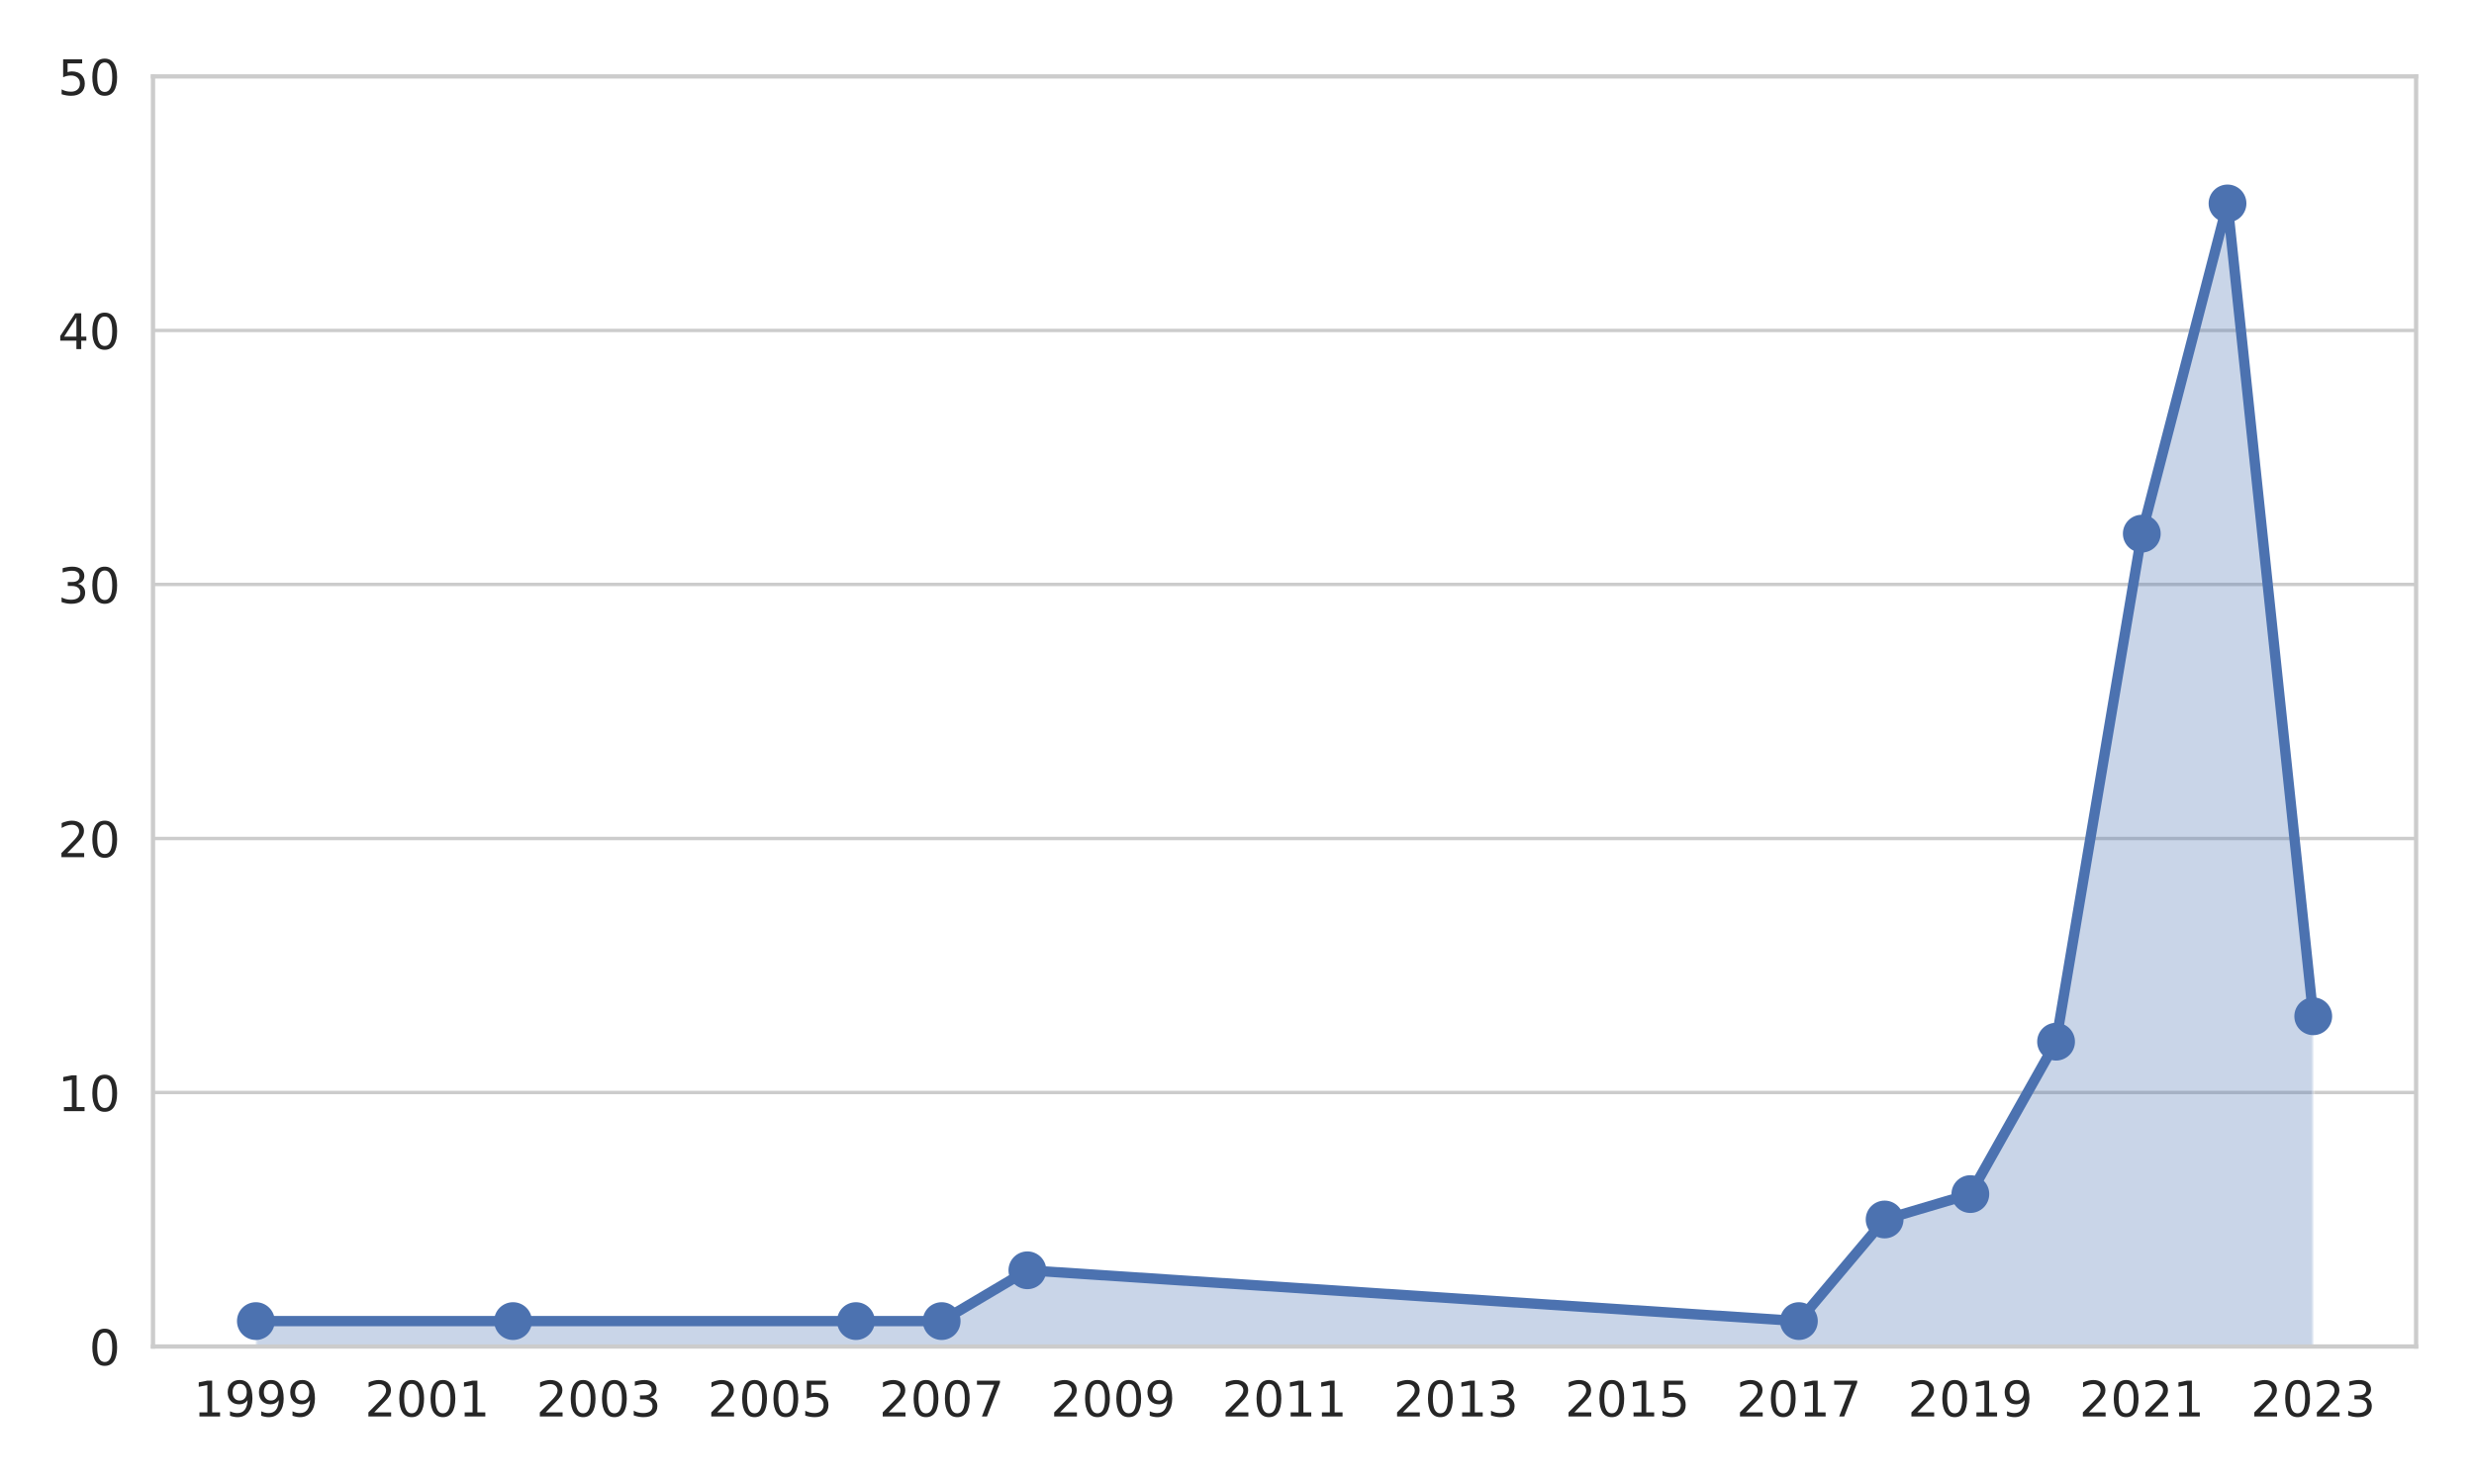
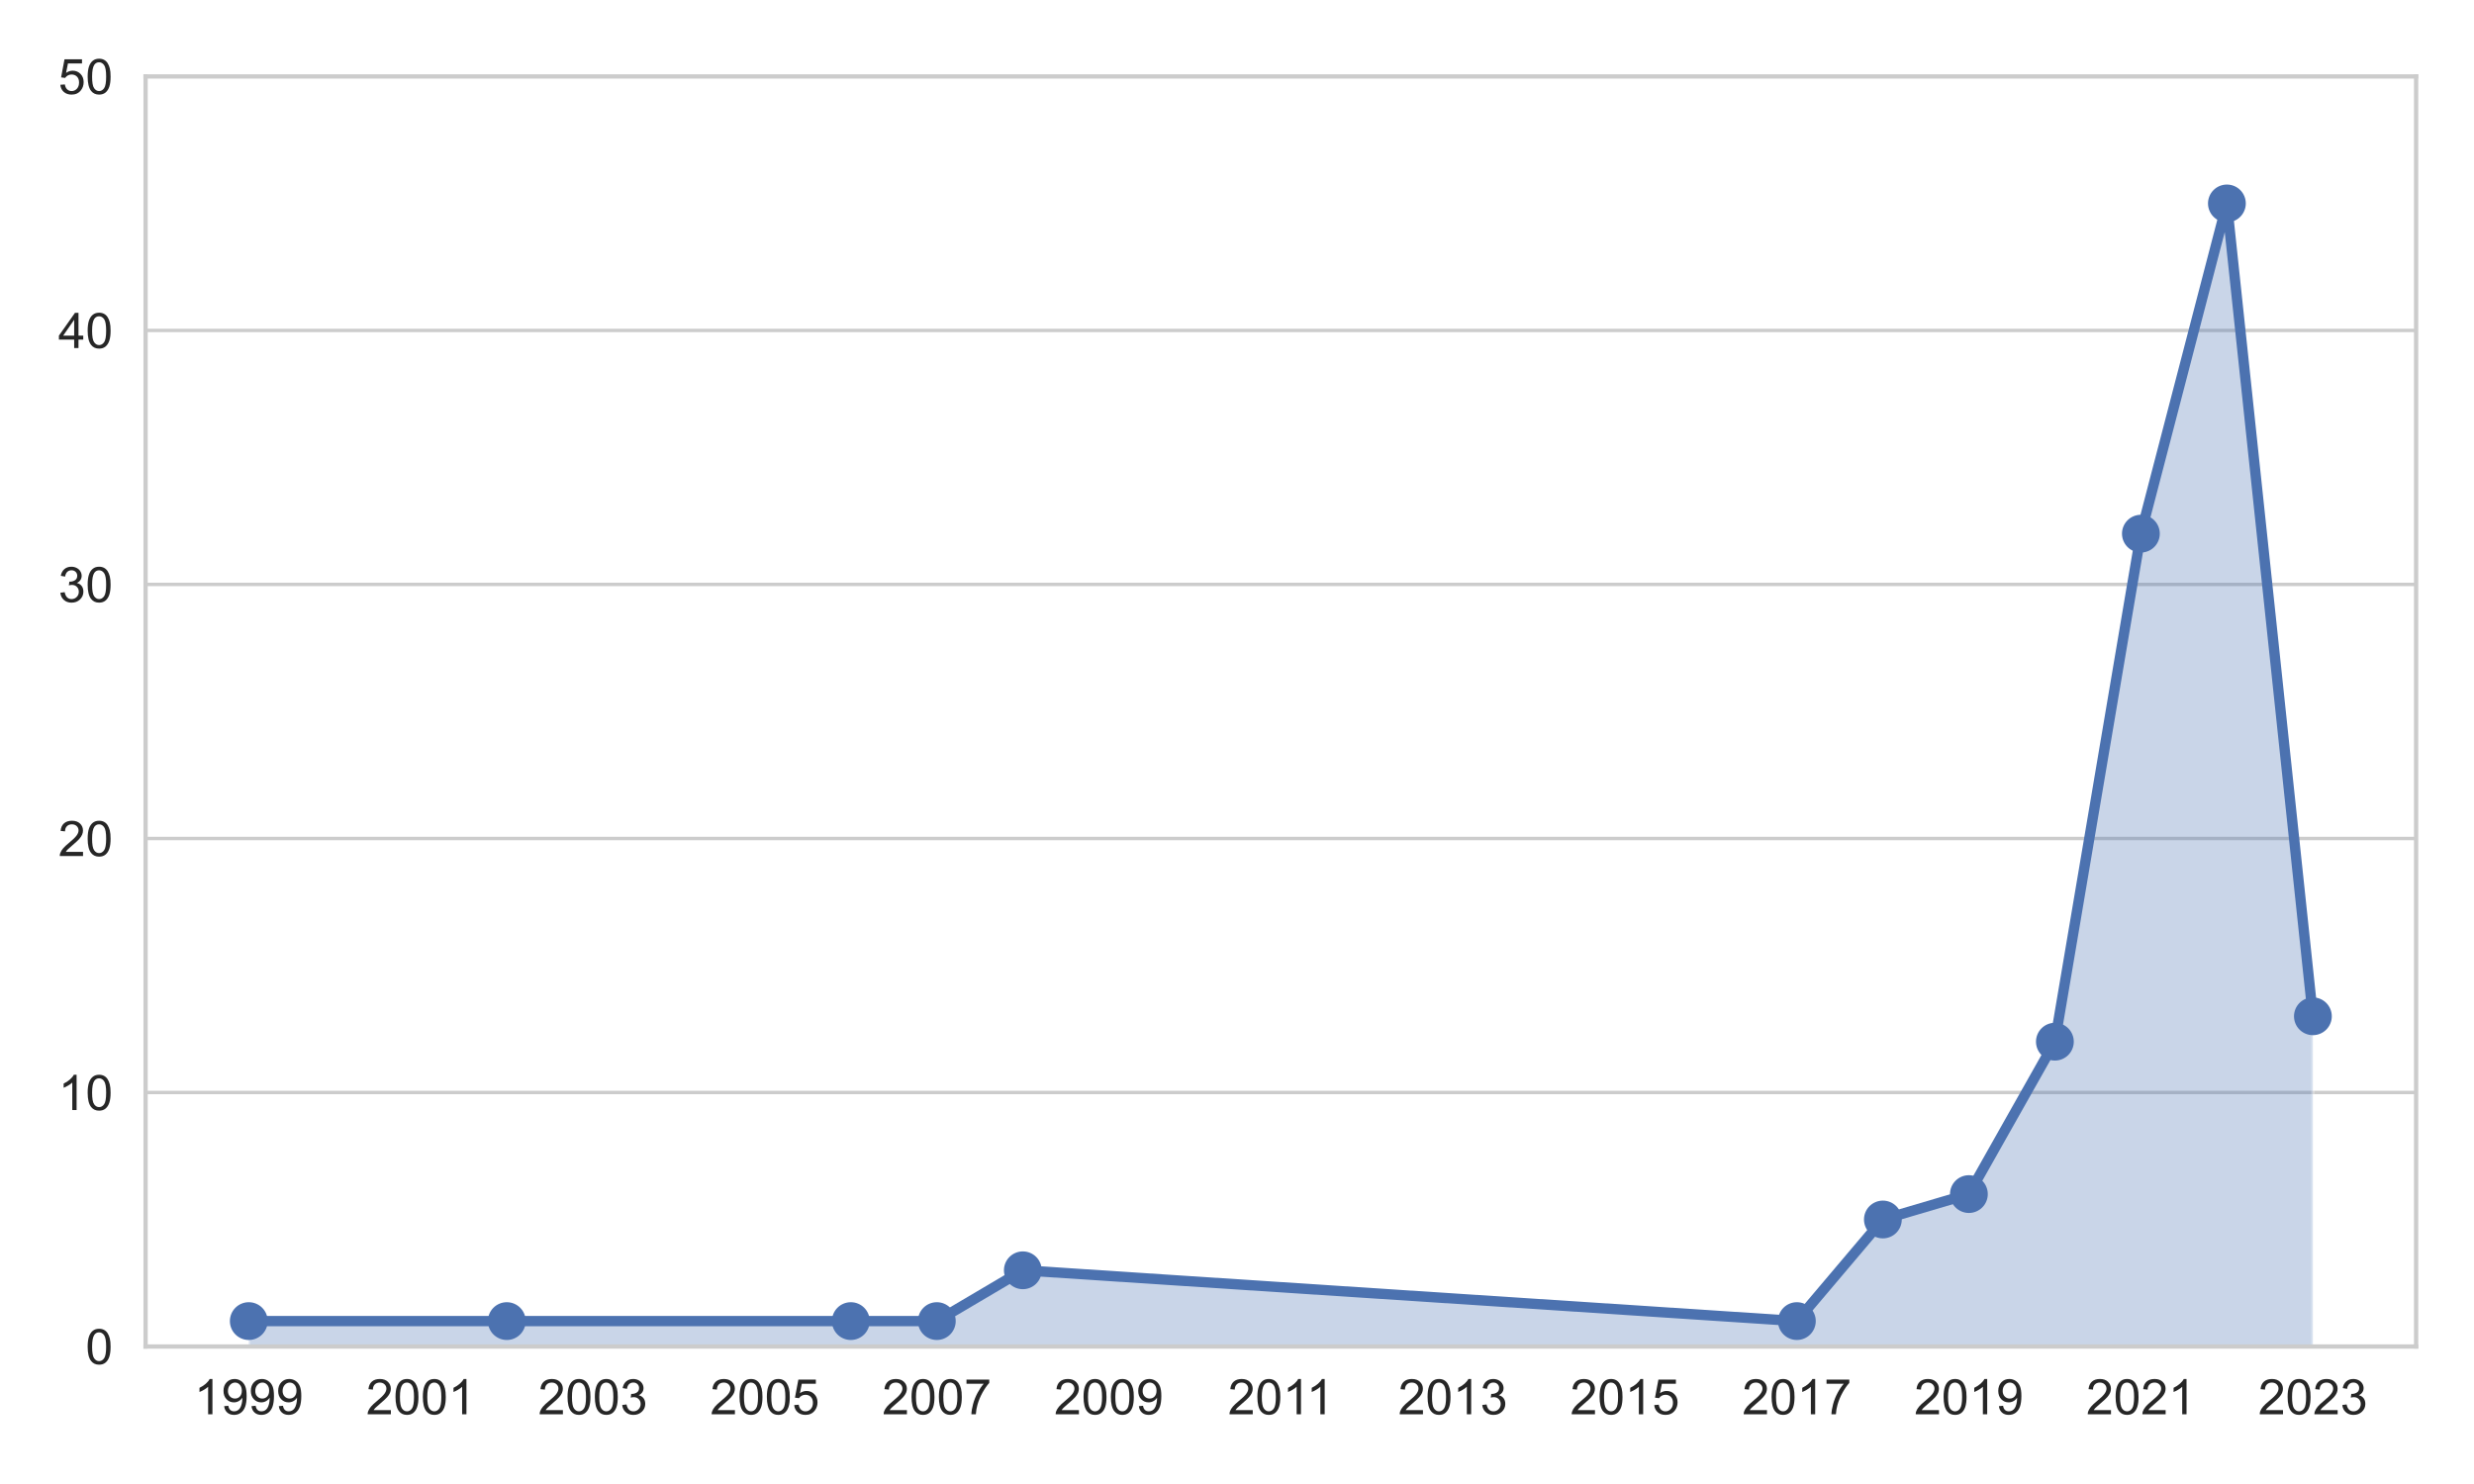
<svg xmlns="http://www.w3.org/2000/svg" xmlns:xlink="http://www.w3.org/1999/xlink" width="720pt" height="432pt" viewBox="0 0 720 432" version="1.1">
  <defs>
    <style type="text/css">*{stroke-linejoin: round; stroke-linecap: butt}</style>
  </defs>
  <g id="figure_1">
    <g id="patch_1">
      <path d="M 0 432  L 720 432  L 720 0  L 0 0  z " style="fill: #ffffff" />
    </g>
    <g id="axes_1">
      <g id="patch_2">
-         <path d="M 44.528 391.972  L 703.152 391.972  L 703.152 22.248  L 44.528 22.248  z " style="fill: #ffffff" />
+         <path d="M 42.368 391.972  L 703.152 391.972  L 703.152 22.248  L 42.368 22.248  z " style="fill: #ffffff" />
      </g>
      <g id="matplotlib.axis_1">
        <g id="xtick_1">
          <g id="text_1">
-             <g style="fill: #262626" transform="translate(56.2687 412.3378) scale(0.143 -0.143)">
-               <defs>
-                 <path id="DejaVuSans-31" d="M 794 531  L 1825 531  L 1825 4091  L 703 3866  L 703 4441  L 1819 4666  L 2450 4666  L 2450 531  L 3481 531  L 3481 0  L 794 0  L 794 531  z " transform="scale(0.015625)" />
-                 <path id="DejaVuSans-39" d="M 703 97  L 703 672  Q 941 559 1184 500  Q 1428 441 1663 441  Q 2288 441 2617 861  Q 2947 1281 2994 2138  Q 2813 1869 2534 1725  Q 2256 1581 1919 1581  Q 1219 1581 811 2004  Q 403 2428 403 3163  Q 403 3881 828 4315  Q 1253 4750 1959 4750  Q 2769 4750 3195 4129  Q 3622 3509 3622 2328  Q 3622 1225 3098 567  Q 2575 -91 1691 -91  Q 1453 -91 1209 -44  Q 966 3 703 97  z M 1959 2075  Q 2384 2075 2632 2365  Q 2881 2656 2881 3163  Q 2881 3666 2632 3958  Q 2384 4250 1959 4250  Q 1534 4250 1286 3958  Q 1038 3666 1038 3163  Q 1038 2656 1286 2365  Q 1534 2075 1959 2075  z " transform="scale(0.015625)" />
-               </defs>
-               <use xlink:href="#DejaVuSans-31" />
-               <use xlink:href="#DejaVuSans-39" x="63.623" />
-               <use xlink:href="#DejaVuSans-39" x="127.246" />
-               <use xlink:href="#DejaVuSans-39" x="190.869" />
+             <g style="fill: #262626" transform="translate(56.49936 411.7077) scale(0.143 -0.143)">
+               <defs>
+                 <path id="ArialMT-31" d="M 2384 0  L 1822 0  L 1822 3584  Q 1619 3391 1289 3197  Q 959 3003 697 2906  L 697 3450  Q 1169 3672 1522 3987  Q 1875 4303 2022 4600  L 2384 4600  L 2384 0  z " transform="scale(0.015625)" />
+                 <path id="ArialMT-39" d="M 350 1059  L 891 1109  Q 959 728 1153 556  Q 1347 384 1650 384  Q 1909 384 2104 503  Q 2300 622 2425 820  Q 2550 1019 2634 1356  Q 2719 1694 2719 2044  Q 2719 2081 2716 2156  Q 2547 1888 2255 1720  Q 1963 1553 1622 1553  Q 1053 1553 659 1965  Q 266 2378 266 3053  Q 266 3750 677 4175  Q 1088 4600 1706 4600  Q 2153 4600 2523 4359  Q 2894 4119 3086 3673  Q 3278 3228 3278 2384  Q 3278 1506 3087 986  Q 2897 466 2520 194  Q 2144 -78 1638 -78  Q 1100 -78 759 220  Q 419 519 350 1059  z M 2653 3081  Q 2653 3566 2395 3850  Q 2138 4134 1775 4134  Q 1400 4134 1122 3828  Q 844 3522 844 3034  Q 844 2597 1108 2323  Q 1372 2050 1759 2050  Q 2150 2050 2401 2323  Q 2653 2597 2653 3081  z " transform="scale(0.015625)" />
+               </defs>
+               <use xlink:href="#ArialMT-31" />
+               <use xlink:href="#ArialMT-39" x="55.615" />
+               <use xlink:href="#ArialMT-39" x="111.23" />
+               <use xlink:href="#ArialMT-39" x="166.846" />
            </g>
          </g>
        </g>
        <g id="xtick_2">
          <g id="text_2">
-             <g style="fill: #262626" transform="translate(106.1645 412.3378) scale(0.143 -0.143)">
-               <defs>
-                 <path id="DejaVuSans-32" d="M 1228 531  L 3431 531  L 3431 0  L 469 0  L 469 531  Q 828 903 1448 1529  Q 2069 2156 2228 2338  Q 2531 2678 2651 2914  Q 2772 3150 2772 3378  Q 2772 3750 2511 3984  Q 2250 4219 1831 4219  Q 1534 4219 1204 4116  Q 875 4013 500 3803  L 500 4441  Q 881 4594 1212 4672  Q 1544 4750 1819 4750  Q 2544 4750 2975 4387  Q 3406 4025 3406 3419  Q 3406 3131 3298 2873  Q 3191 2616 2906 2266  Q 2828 2175 2409 1742  Q 1991 1309 1228 531  z " transform="scale(0.015625)" />
-                 <path id="DejaVuSans-30" d="M 2034 4250  Q 1547 4250 1301 3770  Q 1056 3291 1056 2328  Q 1056 1369 1301 889  Q 1547 409 2034 409  Q 2525 409 2770 889  Q 3016 1369 3016 2328  Q 3016 3291 2770 3770  Q 2525 4250 2034 4250  z M 2034 4750  Q 2819 4750 3233 4129  Q 3647 3509 3647 2328  Q 3647 1150 3233 529  Q 2819 -91 2034 -91  Q 1250 -91 836 529  Q 422 1150 422 2328  Q 422 3509 836 4129  Q 1250 4750 2034 4750  z " transform="scale(0.015625)" />
-               </defs>
-               <use xlink:href="#DejaVuSans-32" />
-               <use xlink:href="#DejaVuSans-30" x="63.623" />
-               <use xlink:href="#DejaVuSans-30" x="127.246" />
-               <use xlink:href="#DejaVuSans-31" x="190.869" />
+             <g style="fill: #262626" transform="translate(106.5587 411.7077) scale(0.143 -0.143)">
+               <defs>
+                 <path id="ArialMT-32" d="M 3222 541  L 3222 0  L 194 0  Q 188 203 259 391  Q 375 700 629 1000  Q 884 1300 1366 1694  Q 2113 2306 2375 2664  Q 2638 3022 2638 3341  Q 2638 3675 2398 3904  Q 2159 4134 1775 4134  Q 1369 4134 1125 3890  Q 881 3647 878 3216  L 300 3275  Q 359 3922 746 4261  Q 1134 4600 1788 4600  Q 2447 4600 2831 4234  Q 3216 3869 3216 3328  Q 3216 3053 3103 2787  Q 2991 2522 2730 2228  Q 2469 1934 1863 1422  Q 1356 997 1212 845  Q 1069 694 975 541  L 3222 541  z " transform="scale(0.015625)" />
+                 <path id="ArialMT-30" d="M 266 2259  Q 266 3072 433 3567  Q 600 4063 929 4331  Q 1259 4600 1759 4600  Q 2128 4600 2406 4451  Q 2684 4303 2865 4023  Q 3047 3744 3150 3342  Q 3253 2941 3253 2259  Q 3253 1453 3087 958  Q 2922 463 2592 192  Q 2263 -78 1759 -78  Q 1097 -78 719 397  Q 266 969 266 2259  z M 844 2259  Q 844 1131 1108 757  Q 1372 384 1759 384  Q 2147 384 2411 759  Q 2675 1134 2675 2259  Q 2675 3391 2411 3762  Q 2147 4134 1753 4134  Q 1366 4134 1134 3806  Q 844 3388 844 2259  z " transform="scale(0.015625)" />
+               </defs>
+               <use xlink:href="#ArialMT-32" />
+               <use xlink:href="#ArialMT-30" x="55.615" />
+               <use xlink:href="#ArialMT-30" x="111.23" />
+               <use xlink:href="#ArialMT-31" x="166.846" />
            </g>
          </g>
        </g>
        <g id="xtick_3">
          <g id="text_3">
-             <g style="fill: #262626" transform="translate(156.0602 412.3378) scale(0.143 -0.143)">
-               <defs>
-                 <path id="DejaVuSans-33" d="M 2597 2516  Q 3050 2419 3304 2112  Q 3559 1806 3559 1356  Q 3559 666 3084 287  Q 2609 -91 1734 -91  Q 1441 -91 1130 -33  Q 819 25 488 141  L 488 750  Q 750 597 1062 519  Q 1375 441 1716 441  Q 2309 441 2620 675  Q 2931 909 2931 1356  Q 2931 1769 2642 2001  Q 2353 2234 1838 2234  L 1294 2234  L 1294 2753  L 1863 2753  Q 2328 2753 2575 2939  Q 2822 3125 2822 3475  Q 2822 3834 2567 4026  Q 2313 4219 1838 4219  Q 1578 4219 1281 4162  Q 984 4106 628 3988  L 628 4550  Q 988 4650 1302 4700  Q 1616 4750 1894 4750  Q 2613 4750 3031 4423  Q 3450 4097 3450 3541  Q 3450 3153 3228 2886  Q 3006 2619 2597 2516  z " transform="scale(0.015625)" />
-               </defs>
-               <use xlink:href="#DejaVuSans-32" />
-               <use xlink:href="#DejaVuSans-30" x="63.623" />
-               <use xlink:href="#DejaVuSans-30" x="127.246" />
-               <use xlink:href="#DejaVuSans-33" x="190.869" />
+             <g style="fill: #262626" transform="translate(156.6181 411.7077) scale(0.143 -0.143)">
+               <defs>
+                 <path id="ArialMT-33" d="M 269 1209  L 831 1284  Q 928 806 1161 595  Q 1394 384 1728 384  Q 2125 384 2398 659  Q 2672 934 2672 1341  Q 2672 1728 2419 1979  Q 2166 2231 1775 2231  Q 1616 2231 1378 2169  L 1441 2663  Q 1497 2656 1531 2656  Q 1891 2656 2178 2843  Q 2466 3031 2466 3422  Q 2466 3731 2256 3934  Q 2047 4138 1716 4138  Q 1388 4138 1169 3931  Q 950 3725 888 3313  L 325 3413  Q 428 3978 793 4289  Q 1159 4600 1703 4600  Q 2078 4600 2393 4439  Q 2709 4278 2876 4000  Q 3044 3722 3044 3409  Q 3044 3113 2884 2869  Q 2725 2625 2413 2481  Q 2819 2388 3044 2092  Q 3269 1797 3269 1353  Q 3269 753 2831 336  Q 2394 -81 1725 -81  Q 1122 -81 723 278  Q 325 638 269 1209  z " transform="scale(0.015625)" />
+               </defs>
+               <use xlink:href="#ArialMT-32" />
+               <use xlink:href="#ArialMT-30" x="55.615" />
+               <use xlink:href="#ArialMT-30" x="111.23" />
+               <use xlink:href="#ArialMT-33" x="166.846" />
            </g>
          </g>
        </g>
        <g id="xtick_4">
          <g id="text_4">
-             <g style="fill: #262626" transform="translate(205.956 412.3378) scale(0.143 -0.143)">
-               <defs>
-                 <path id="DejaVuSans-35" d="M 691 4666  L 3169 4666  L 3169 4134  L 1269 4134  L 1269 2991  Q 1406 3038 1543 3061  Q 1681 3084 1819 3084  Q 2600 3084 3056 2656  Q 3513 2228 3513 1497  Q 3513 744 3044 326  Q 2575 -91 1722 -91  Q 1428 -91 1123 -41  Q 819 9 494 109  L 494 744  Q 775 591 1075 516  Q 1375 441 1709 441  Q 2250 441 2565 725  Q 2881 1009 2881 1497  Q 2881 1984 2565 2268  Q 2250 2553 1709 2553  Q 1456 2553 1204 2497  Q 953 2441 691 2322  L 691 4666  z " transform="scale(0.015625)" />
-               </defs>
-               <use xlink:href="#DejaVuSans-32" />
-               <use xlink:href="#DejaVuSans-30" x="63.623" />
-               <use xlink:href="#DejaVuSans-30" x="127.246" />
-               <use xlink:href="#DejaVuSans-35" x="190.869" />
+             <g style="fill: #262626" transform="translate(206.6775 411.7077) scale(0.143 -0.143)">
+               <defs>
+                 <path id="ArialMT-35" d="M 266 1200  L 856 1250  Q 922 819 1161 601  Q 1400 384 1738 384  Q 2144 384 2425 690  Q 2706 997 2706 1503  Q 2706 1984 2436 2262  Q 2166 2541 1728 2541  Q 1456 2541 1237 2417  Q 1019 2294 894 2097  L 366 2166  L 809 4519  L 3088 4519  L 3088 3981  L 1259 3981  L 1013 2750  Q 1425 3038 1878 3038  Q 2478 3038 2890 2622  Q 3303 2206 3303 1553  Q 3303 931 2941 478  Q 2500 -78 1738 -78  Q 1113 -78 717 272  Q 322 622 266 1200  z " transform="scale(0.015625)" />
+               </defs>
+               <use xlink:href="#ArialMT-32" />
+               <use xlink:href="#ArialMT-30" x="55.615" />
+               <use xlink:href="#ArialMT-30" x="111.23" />
+               <use xlink:href="#ArialMT-35" x="166.846" />
            </g>
          </g>
        </g>
        <g id="xtick_5">
          <g id="text_5">
-             <g style="fill: #262626" transform="translate(255.8517 412.3378) scale(0.143 -0.143)">
-               <defs>
-                 <path id="DejaVuSans-37" d="M 525 4666  L 3525 4666  L 3525 4397  L 1831 0  L 1172 0  L 2766 4134  L 525 4134  L 525 4666  z " transform="scale(0.015625)" />
-               </defs>
-               <use xlink:href="#DejaVuSans-32" />
-               <use xlink:href="#DejaVuSans-30" x="63.623" />
-               <use xlink:href="#DejaVuSans-30" x="127.246" />
-               <use xlink:href="#DejaVuSans-37" x="190.869" />
+             <g style="fill: #262626" transform="translate(256.7369 411.7077) scale(0.143 -0.143)">
+               <defs>
+                 <path id="ArialMT-37" d="M 303 3981  L 303 4522  L 3269 4522  L 3269 4084  Q 2831 3619 2401 2847  Q 1972 2075 1738 1259  Q 1569 684 1522 0  L 944 0  Q 953 541 1156 1306  Q 1359 2072 1739 2783  Q 2119 3494 2547 3981  L 303 3981  z " transform="scale(0.015625)" />
+               </defs>
+               <use xlink:href="#ArialMT-32" />
+               <use xlink:href="#ArialMT-30" x="55.615" />
+               <use xlink:href="#ArialMT-30" x="111.23" />
+               <use xlink:href="#ArialMT-37" x="166.846" />
            </g>
          </g>
        </g>
        <g id="xtick_6">
          <g id="text_6">
-             <g style="fill: #262626" transform="translate(305.7475 412.3378) scale(0.143 -0.143)">
-               <use xlink:href="#DejaVuSans-32" />
-               <use xlink:href="#DejaVuSans-30" x="63.623" />
-               <use xlink:href="#DejaVuSans-30" x="127.246" />
-               <use xlink:href="#DejaVuSans-39" x="190.869" />
+             <g style="fill: #262626" transform="translate(306.7963 411.7077) scale(0.143 -0.143)">
+               <use xlink:href="#ArialMT-32" />
+               <use xlink:href="#ArialMT-30" x="55.615" />
+               <use xlink:href="#ArialMT-30" x="111.23" />
+               <use xlink:href="#ArialMT-39" x="166.846" />
            </g>
          </g>
        </g>
        <g id="xtick_7">
          <g id="text_7">
-             <g style="fill: #262626" transform="translate(355.6433 412.3378) scale(0.143 -0.143)">
-               <use xlink:href="#DejaVuSans-32" />
-               <use xlink:href="#DejaVuSans-30" x="63.623" />
-               <use xlink:href="#DejaVuSans-31" x="127.246" />
-               <use xlink:href="#DejaVuSans-31" x="190.869" />
+             <g style="fill: #262626" transform="translate(357.383 411.7077) scale(0.143 -0.143)">
+               <use xlink:href="#ArialMT-32" />
+               <use xlink:href="#ArialMT-30" x="55.615" />
+               <use xlink:href="#ArialMT-31" x="111.23" />
+               <use xlink:href="#ArialMT-31" x="159.471" />
            </g>
          </g>
        </g>
        <g id="xtick_8">
          <g id="text_8">
-             <g style="fill: #262626" transform="translate(405.539 412.3378) scale(0.143 -0.143)">
-               <use xlink:href="#DejaVuSans-32" />
-               <use xlink:href="#DejaVuSans-30" x="63.623" />
-               <use xlink:href="#DejaVuSans-31" x="127.246" />
-               <use xlink:href="#DejaVuSans-33" x="190.869" />
+             <g style="fill: #262626" transform="translate(406.9151 411.7077) scale(0.143 -0.143)">
+               <use xlink:href="#ArialMT-32" />
+               <use xlink:href="#ArialMT-30" x="55.615" />
+               <use xlink:href="#ArialMT-31" x="111.23" />
+               <use xlink:href="#ArialMT-33" x="166.846" />
            </g>
          </g>
        </g>
        <g id="xtick_9">
          <g id="text_9">
-             <g style="fill: #262626" transform="translate(455.4348 412.3378) scale(0.143 -0.143)">
-               <use xlink:href="#DejaVuSans-32" />
-               <use xlink:href="#DejaVuSans-30" x="63.623" />
-               <use xlink:href="#DejaVuSans-31" x="127.246" />
-               <use xlink:href="#DejaVuSans-35" x="190.869" />
+             <g style="fill: #262626" transform="translate(456.9745 411.7077) scale(0.143 -0.143)">
+               <use xlink:href="#ArialMT-32" />
+               <use xlink:href="#ArialMT-30" x="55.615" />
+               <use xlink:href="#ArialMT-31" x="111.23" />
+               <use xlink:href="#ArialMT-35" x="166.846" />
            </g>
          </g>
        </g>
        <g id="xtick_10">
          <g id="text_10">
-             <g style="fill: #262626" transform="translate(505.3305 412.3378) scale(0.143 -0.143)">
-               <use xlink:href="#DejaVuSans-32" />
-               <use xlink:href="#DejaVuSans-30" x="63.623" />
-               <use xlink:href="#DejaVuSans-31" x="127.246" />
-               <use xlink:href="#DejaVuSans-37" x="190.869" />
+             <g style="fill: #262626" transform="translate(507.0339 411.7077) scale(0.143 -0.143)">
+               <use xlink:href="#ArialMT-32" />
+               <use xlink:href="#ArialMT-30" x="55.615" />
+               <use xlink:href="#ArialMT-31" x="111.23" />
+               <use xlink:href="#ArialMT-37" x="166.846" />
            </g>
          </g>
        </g>
        <g id="xtick_11">
          <g id="text_11">
-             <g style="fill: #262626" transform="translate(555.2263 412.3378) scale(0.143 -0.143)">
-               <use xlink:href="#DejaVuSans-32" />
-               <use xlink:href="#DejaVuSans-30" x="63.623" />
-               <use xlink:href="#DejaVuSans-31" x="127.246" />
-               <use xlink:href="#DejaVuSans-39" x="190.869" />
+             <g style="fill: #262626" transform="translate(557.0933 411.7077) scale(0.143 -0.143)">
+               <use xlink:href="#ArialMT-32" />
+               <use xlink:href="#ArialMT-30" x="55.615" />
+               <use xlink:href="#ArialMT-31" x="111.23" />
+               <use xlink:href="#ArialMT-39" x="166.846" />
            </g>
          </g>
        </g>
        <g id="xtick_12">
          <g id="text_12">
-             <g style="fill: #262626" transform="translate(605.122 412.3378) scale(0.143 -0.143)">
-               <use xlink:href="#DejaVuSans-32" />
-               <use xlink:href="#DejaVuSans-30" x="63.623" />
-               <use xlink:href="#DejaVuSans-32" x="127.246" />
-               <use xlink:href="#DejaVuSans-31" x="190.869" />
+             <g style="fill: #262626" transform="translate(607.1527 411.7077) scale(0.143 -0.143)">
+               <use xlink:href="#ArialMT-32" />
+               <use xlink:href="#ArialMT-30" x="55.615" />
+               <use xlink:href="#ArialMT-32" x="111.23" />
+               <use xlink:href="#ArialMT-31" x="166.846" />
            </g>
          </g>
        </g>
        <g id="xtick_13">
          <g id="text_13">
-             <g style="fill: #262626" transform="translate(655.0178 412.3378) scale(0.143 -0.143)">
-               <use xlink:href="#DejaVuSans-32" />
-               <use xlink:href="#DejaVuSans-30" x="63.623" />
-               <use xlink:href="#DejaVuSans-32" x="127.246" />
-               <use xlink:href="#DejaVuSans-33" x="190.869" />
+             <g style="fill: #262626" transform="translate(657.2121 411.7077) scale(0.143 -0.143)">
+               <use xlink:href="#ArialMT-32" />
+               <use xlink:href="#ArialMT-30" x="55.615" />
+               <use xlink:href="#ArialMT-32" x="111.23" />
+               <use xlink:href="#ArialMT-33" x="166.846" />
            </g>
          </g>
        </g>
      </g>
      <g id="matplotlib.axis_2">
        <g id="ytick_1">
          <g id="line2d_1">
-             <path d="M 44.528 391.972  L 703.152 391.972  " clip-path="url(#p7b91ec493f)" style="fill: none; stroke: #cccccc; stroke-linecap: round" />
+             <path d="M 42.368 391.972  L 703.152 391.972  " clip-path="url(#p353059760c)" style="fill: none; stroke: #cccccc; stroke-linecap: round" />
          </g>
          <g id="text_14">
-             <g style="fill: #262626" transform="translate(25.92963 397.4049) scale(0.143 -0.143)">
-               <use xlink:href="#DejaVuSans-30" />
+             <g style="fill: #262626" transform="translate(24.91586 397.0898) scale(0.143 -0.143)">
+               <use xlink:href="#ArialMT-30" />
            </g>
          </g>
        </g>
        <g id="ytick_2">
          <g id="line2d_2">
-             <path d="M 44.528 318.027  L 703.152 318.027  " clip-path="url(#p7b91ec493f)" style="fill: none; stroke: #cccccc; stroke-linecap: round" />
+             <path d="M 42.368 318.027  L 703.152 318.027  " clip-path="url(#p353059760c)" style="fill: none; stroke: #cccccc; stroke-linecap: round" />
          </g>
          <g id="text_15">
-             <g style="fill: #262626" transform="translate(16.83125 323.4601) scale(0.143 -0.143)">
-               <use xlink:href="#DejaVuSans-31" />
-               <use xlink:href="#DejaVuSans-30" x="63.623" />
+             <g style="fill: #262626" transform="translate(16.96372 323.145) scale(0.143 -0.143)">
+               <use xlink:href="#ArialMT-31" />
+               <use xlink:href="#ArialMT-30" x="55.615" />
            </g>
          </g>
        </g>
        <g id="ytick_3">
          <g id="line2d_3">
-             <path d="M 44.528 244.082  L 703.152 244.082  " clip-path="url(#p7b91ec493f)" style="fill: none; stroke: #cccccc; stroke-linecap: round" />
+             <path d="M 42.368 244.082  L 703.152 244.082  " clip-path="url(#p353059760c)" style="fill: none; stroke: #cccccc; stroke-linecap: round" />
          </g>
          <g id="text_16">
-             <g style="fill: #262626" transform="translate(16.83125 249.5153) scale(0.143 -0.143)">
-               <use xlink:href="#DejaVuSans-32" />
-               <use xlink:href="#DejaVuSans-30" x="63.623" />
+             <g style="fill: #262626" transform="translate(16.96372 249.2002) scale(0.143 -0.143)">
+               <use xlink:href="#ArialMT-32" />
+               <use xlink:href="#ArialMT-30" x="55.615" />
            </g>
          </g>
        </g>
        <g id="ytick_4">
          <g id="line2d_4">
-             <path d="M 44.528 170.138  L 703.152 170.138  " clip-path="url(#p7b91ec493f)" style="fill: none; stroke: #cccccc; stroke-linecap: round" />
+             <path d="M 42.368 170.138  L 703.152 170.138  " clip-path="url(#p353059760c)" style="fill: none; stroke: #cccccc; stroke-linecap: round" />
          </g>
          <g id="text_17">
-             <g style="fill: #262626" transform="translate(16.83125 175.5705) scale(0.143 -0.143)">
-               <use xlink:href="#DejaVuSans-33" />
-               <use xlink:href="#DejaVuSans-30" x="63.623" />
+             <g style="fill: #262626" transform="translate(16.96372 175.2554) scale(0.143 -0.143)">
+               <use xlink:href="#ArialMT-33" />
+               <use xlink:href="#ArialMT-30" x="55.615" />
            </g>
          </g>
        </g>
        <g id="ytick_5">
          <g id="line2d_5">
-             <path d="M 44.528 96.193  L 703.152 96.193  " clip-path="url(#p7b91ec493f)" style="fill: none; stroke: #cccccc; stroke-linecap: round" />
+             <path d="M 42.368 96.193  L 703.152 96.193  " clip-path="url(#p353059760c)" style="fill: none; stroke: #cccccc; stroke-linecap: round" />
          </g>
          <g id="text_18">
-             <g style="fill: #262626" transform="translate(16.83125 101.6257) scale(0.143 -0.143)">
-               <defs>
-                 <path id="DejaVuSans-34" d="M 2419 4116  L 825 1625  L 2419 1625  L 2419 4116  z M 2253 4666  L 3047 4666  L 3047 1625  L 3713 1625  L 3713 1100  L 3047 1100  L 3047 0  L 2419 0  L 2419 1100  L 313 1100  L 313 1709  L 2253 4666  z " transform="scale(0.015625)" />
-               </defs>
-               <use xlink:href="#DejaVuSans-34" />
-               <use xlink:href="#DejaVuSans-30" x="63.623" />
+             <g style="fill: #262626" transform="translate(16.96372 101.3106) scale(0.143 -0.143)">
+               <defs>
+                 <path id="ArialMT-34" d="M 2069 0  L 2069 1097  L 81 1097  L 81 1613  L 2172 4581  L 2631 4581  L 2631 1613  L 3250 1613  L 3250 1097  L 2631 1097  L 2631 0  L 2069 0  z M 2069 1613  L 2069 3678  L 634 1613  L 2069 1613  z " transform="scale(0.015625)" />
+               </defs>
+               <use xlink:href="#ArialMT-34" />
+               <use xlink:href="#ArialMT-30" x="55.615" />
            </g>
          </g>
        </g>
        <g id="ytick_6">
          <g id="line2d_6">
-             <path d="M 44.528 22.248  L 703.152 22.248  " clip-path="url(#p7b91ec493f)" style="fill: none; stroke: #cccccc; stroke-linecap: round" />
+             <path d="M 42.368 22.248  L 703.152 22.248  " clip-path="url(#p353059760c)" style="fill: none; stroke: #cccccc; stroke-linecap: round" />
          </g>
          <g id="text_19">
-             <g style="fill: #262626" transform="translate(16.83125 27.68088) scale(0.143 -0.143)">
-               <use xlink:href="#DejaVuSans-35" />
-               <use xlink:href="#DejaVuSans-30" x="63.623" />
+             <g style="fill: #262626" transform="translate(16.96372 27.36584) scale(0.143 -0.143)">
+               <use xlink:href="#ArialMT-35" />
+               <use xlink:href="#ArialMT-30" x="55.615" />
            </g>
          </g>
        </g>
      </g>
      <g id="PolyCollection_1">
        <defs>
-           <path id="mf7bf3c395d" d="M 74.465 -40.028  L 74.465 -47.422  L 149.309 -47.422  L 249.101 -47.422  L 274.048 -47.422  L 298.996 -62.211  L 523.527 -47.422  L 548.475 -77  L 573.423 -84.395  L 598.371 -128.762  L 623.319 -276.651  L 648.267 -372.78  L 673.215 -136.156  L 673.215 -40.028  L 673.215 -40.028  L 648.267 -40.028  L 623.319 -40.028  L 598.371 -40.028  L 573.423 -40.028  L 548.475 -40.028  L 523.527 -40.028  L 298.996 -40.028  L 274.048 -40.028  L 249.101 -40.028  L 149.309 -40.028  L 74.465 -40.028  z " style="stroke: #ffffff; stroke-opacity: 0.3" />
+           <path id="m862f5877e3" d="M 72.404 -40.028  L 72.404 -47.422  L 147.493 -47.422  L 247.612 -47.422  L 272.641 -47.422  L 297.671 -62.211  L 522.938 -47.422  L 547.968 -77  L 572.998 -84.395  L 598.027 -128.762  L 623.057 -276.651  L 648.087 -372.78  L 673.116 -136.156  L 673.116 -40.028  L 673.116 -40.028  L 648.087 -40.028  L 623.057 -40.028  L 598.027 -40.028  L 572.998 -40.028  L 547.968 -40.028  L 522.938 -40.028  L 297.671 -40.028  L 272.641 -40.028  L 247.612 -40.028  L 147.493 -40.028  L 72.404 -40.028  z " style="stroke: #ffffff; stroke-opacity: 0.3" />
        </defs>
-         <g clip-path="url(#p7b91ec493f)">
-           <use xlink:href="#mf7bf3c395d" x="0" y="432" style="fill: #4c72b0; fill-opacity: 0.3; stroke: #ffffff; stroke-opacity: 0.3" />
+         <g clip-path="url(#p353059760c)">
+           <use xlink:href="#m862f5877e3" x="0" y="432" style="fill: #4c72b0; fill-opacity: 0.3; stroke: #ffffff; stroke-opacity: 0.3" />
        </g>
      </g>
      <g id="line2d_7">
-         <path d="M 74.465 384.578  L 149.309 384.578  L 249.101 384.578  L 274.048 384.578  L 298.996 369.789  L 523.527 384.578  L 548.475 355  L 573.423 347.605  L 598.371 303.238  L 623.319 155.349  L 648.267 59.22  L 673.215 295.844  " clip-path="url(#p7b91ec493f)" style="fill: none; stroke: #4c72b0; stroke-width: 3; stroke-linecap: round" />
+         <path d="M 72.404 384.578  L 147.493 384.578  L 247.612 384.578  L 272.641 384.578  L 297.671 369.789  L 522.938 384.578  L 547.968 355  L 572.998 347.605  L 598.027 303.238  L 623.057 155.349  L 648.087 59.22  L 673.116 295.844  " clip-path="url(#p353059760c)" style="fill: none; stroke: #4c72b0; stroke-width: 3; stroke-linecap: round" />
        <defs>
-           <path id="m8afe5c15ce" d="M 0 5  C 1.326 5 2.598 4.473 3.536 3.536  C 4.473 2.598 5 1.326 5 0  C 5 -1.326 4.473 -2.598 3.536 -3.536  C 2.598 -4.473 1.326 -5 0 -5  C -1.326 -5 -2.598 -4.473 -3.536 -3.536  C -4.473 -2.598 -5 -1.326 -5 0  C -5 1.326 -4.473 2.598 -3.536 3.536  C -2.598 4.473 -1.326 5 0 5  z " style="stroke: #4c72b0" />
+           <path id="m2dde8fb4b6" d="M 0 5  C 1.326 5 2.598 4.473 3.536 3.536  C 4.473 2.598 5 1.326 5 0  C 5 -1.326 4.473 -2.598 3.536 -3.536  C 2.598 -4.473 1.326 -5 0 -5  C -1.326 -5 -2.598 -4.473 -3.536 -3.536  C -4.473 -2.598 -5 -1.326 -5 0  C -5 1.326 -4.473 2.598 -3.536 3.536  C -2.598 4.473 -1.326 5 0 5  z " style="stroke: #4c72b0" />
        </defs>
-         <g clip-path="url(#p7b91ec493f)">
-           <use xlink:href="#m8afe5c15ce" x="74.465" y="384.578" style="fill: #4c72b0; stroke: #4c72b0" />
-           <use xlink:href="#m8afe5c15ce" x="149.309" y="384.578" style="fill: #4c72b0; stroke: #4c72b0" />
-           <use xlink:href="#m8afe5c15ce" x="249.101" y="384.578" style="fill: #4c72b0; stroke: #4c72b0" />
-           <use xlink:href="#m8afe5c15ce" x="274.048" y="384.578" style="fill: #4c72b0; stroke: #4c72b0" />
-           <use xlink:href="#m8afe5c15ce" x="298.996" y="369.789" style="fill: #4c72b0; stroke: #4c72b0" />
-           <use xlink:href="#m8afe5c15ce" x="523.527" y="384.578" style="fill: #4c72b0; stroke: #4c72b0" />
-           <use xlink:href="#m8afe5c15ce" x="548.475" y="355" style="fill: #4c72b0; stroke: #4c72b0" />
-           <use xlink:href="#m8afe5c15ce" x="573.423" y="347.605" style="fill: #4c72b0; stroke: #4c72b0" />
-           <use xlink:href="#m8afe5c15ce" x="598.371" y="303.238" style="fill: #4c72b0; stroke: #4c72b0" />
-           <use xlink:href="#m8afe5c15ce" x="623.319" y="155.349" style="fill: #4c72b0; stroke: #4c72b0" />
-           <use xlink:href="#m8afe5c15ce" x="648.267" y="59.22" style="fill: #4c72b0; stroke: #4c72b0" />
-           <use xlink:href="#m8afe5c15ce" x="673.215" y="295.844" style="fill: #4c72b0; stroke: #4c72b0" />
+         <g clip-path="url(#p353059760c)">
+           <use xlink:href="#m2dde8fb4b6" x="72.404" y="384.578" style="fill: #4c72b0; stroke: #4c72b0" />
+           <use xlink:href="#m2dde8fb4b6" x="147.493" y="384.578" style="fill: #4c72b0; stroke: #4c72b0" />
+           <use xlink:href="#m2dde8fb4b6" x="247.612" y="384.578" style="fill: #4c72b0; stroke: #4c72b0" />
+           <use xlink:href="#m2dde8fb4b6" x="272.641" y="384.578" style="fill: #4c72b0; stroke: #4c72b0" />
+           <use xlink:href="#m2dde8fb4b6" x="297.671" y="369.789" style="fill: #4c72b0; stroke: #4c72b0" />
+           <use xlink:href="#m2dde8fb4b6" x="522.938" y="384.578" style="fill: #4c72b0; stroke: #4c72b0" />
+           <use xlink:href="#m2dde8fb4b6" x="547.968" y="355" style="fill: #4c72b0; stroke: #4c72b0" />
+           <use xlink:href="#m2dde8fb4b6" x="572.998" y="347.605" style="fill: #4c72b0; stroke: #4c72b0" />
+           <use xlink:href="#m2dde8fb4b6" x="598.027" y="303.238" style="fill: #4c72b0; stroke: #4c72b0" />
+           <use xlink:href="#m2dde8fb4b6" x="623.057" y="155.349" style="fill: #4c72b0; stroke: #4c72b0" />
+           <use xlink:href="#m2dde8fb4b6" x="648.087" y="59.22" style="fill: #4c72b0; stroke: #4c72b0" />
+           <use xlink:href="#m2dde8fb4b6" x="673.116" y="295.844" style="fill: #4c72b0; stroke: #4c72b0" />
        </g>
      </g>
      <g id="patch_3">
-         <path d="M 44.528 391.972  L 44.528 22.248  " style="fill: none; stroke: #cccccc; stroke-width: 1.25; stroke-linejoin: miter; stroke-linecap: square" />
+         <path d="M 42.368 391.972  L 42.368 22.248  " style="fill: none; stroke: #cccccc; stroke-width: 1.25; stroke-linejoin: miter; stroke-linecap: square" />
      </g>
      <g id="patch_4">
        <path d="M 703.152 391.972  L 703.152 22.248  " style="fill: none; stroke: #cccccc; stroke-width: 1.25; stroke-linejoin: miter; stroke-linecap: square" />
      </g>
      <g id="patch_5">
-         <path d="M 44.528 391.972  L 703.152 391.972  " style="fill: none; stroke: #cccccc; stroke-width: 1.25; stroke-linejoin: miter; stroke-linecap: square" />
+         <path d="M 42.368 391.972  L 703.152 391.972  " style="fill: none; stroke: #cccccc; stroke-width: 1.25; stroke-linejoin: miter; stroke-linecap: square" />
      </g>
      <g id="patch_6">
-         <path d="M 44.528 22.248  L 703.152 22.248  " style="fill: none; stroke: #cccccc; stroke-width: 1.25; stroke-linejoin: miter; stroke-linecap: square" />
+         <path d="M 42.368 22.248  L 703.152 22.248  " style="fill: none; stroke: #cccccc; stroke-width: 1.25; stroke-linejoin: miter; stroke-linecap: square" />
      </g>
    </g>
  </g>
  <defs>
-     <clipPath id="p7b91ec493f">
-       <rect x="44.528" y="22.248" width="658.624" height="369.724" />
+     <clipPath id="p353059760c">
+       <rect x="42.368" y="22.248" width="660.784" height="369.724" />
    </clipPath>
  </defs>
</svg>
